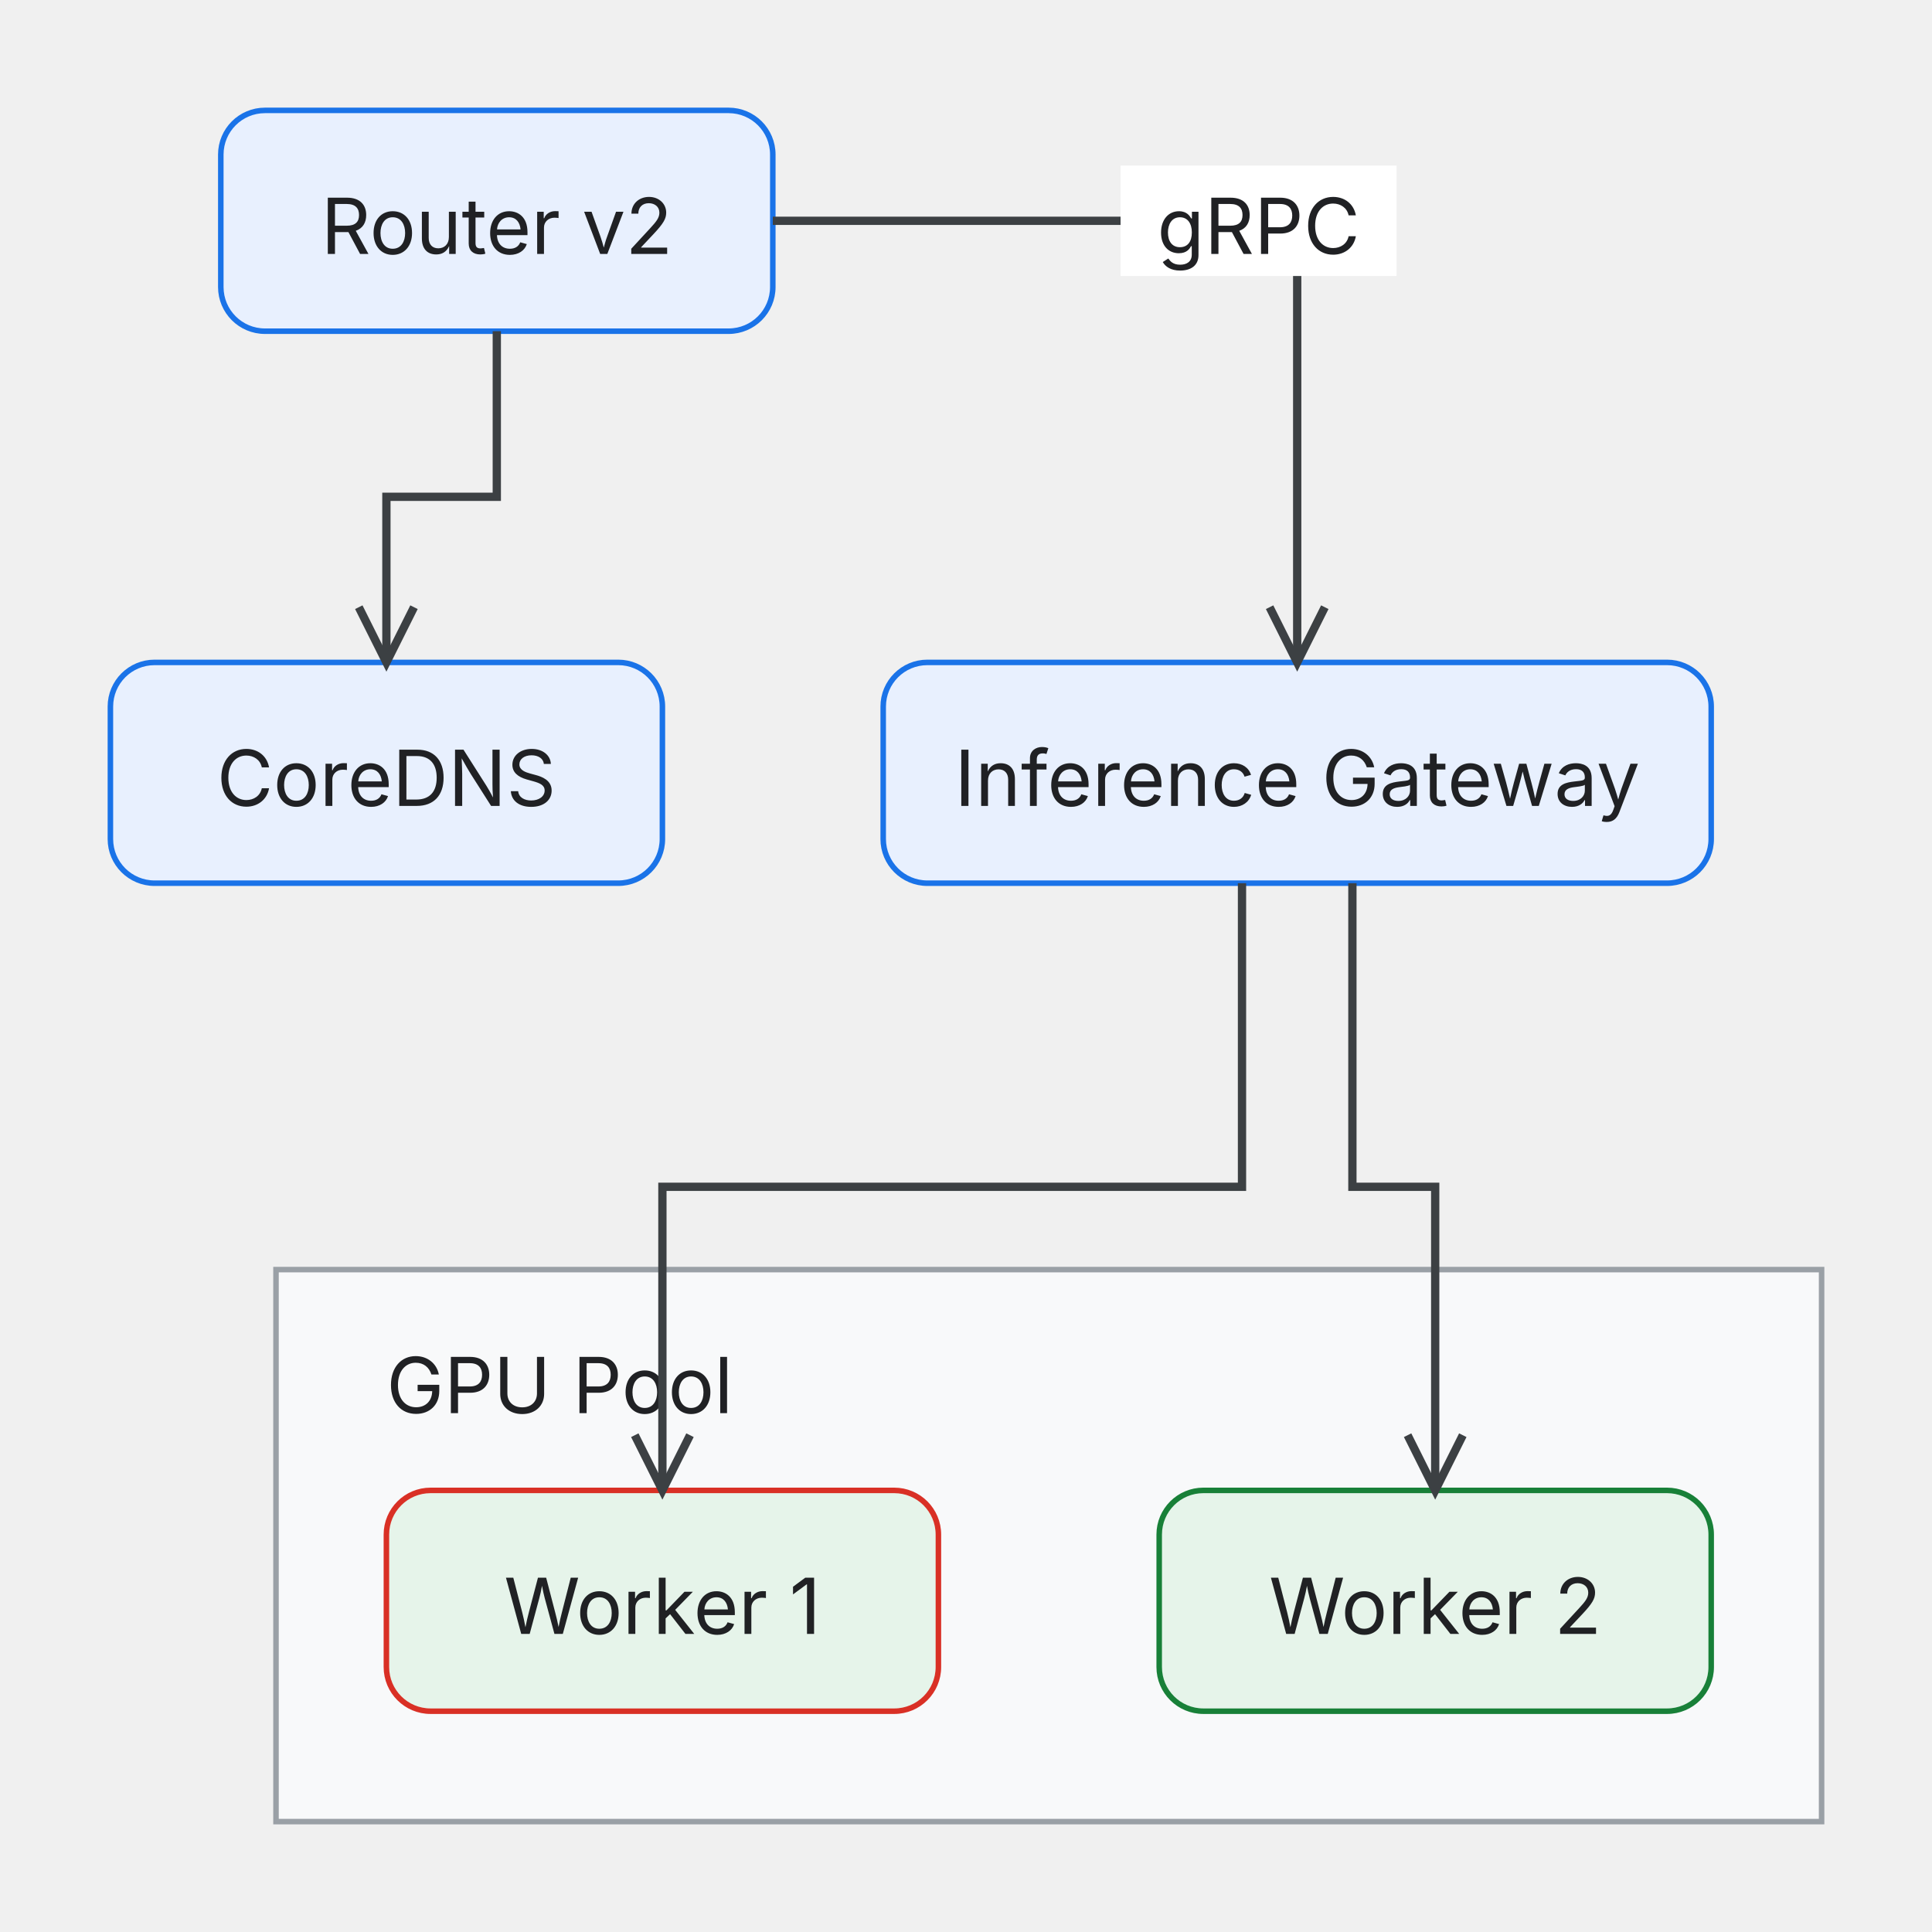
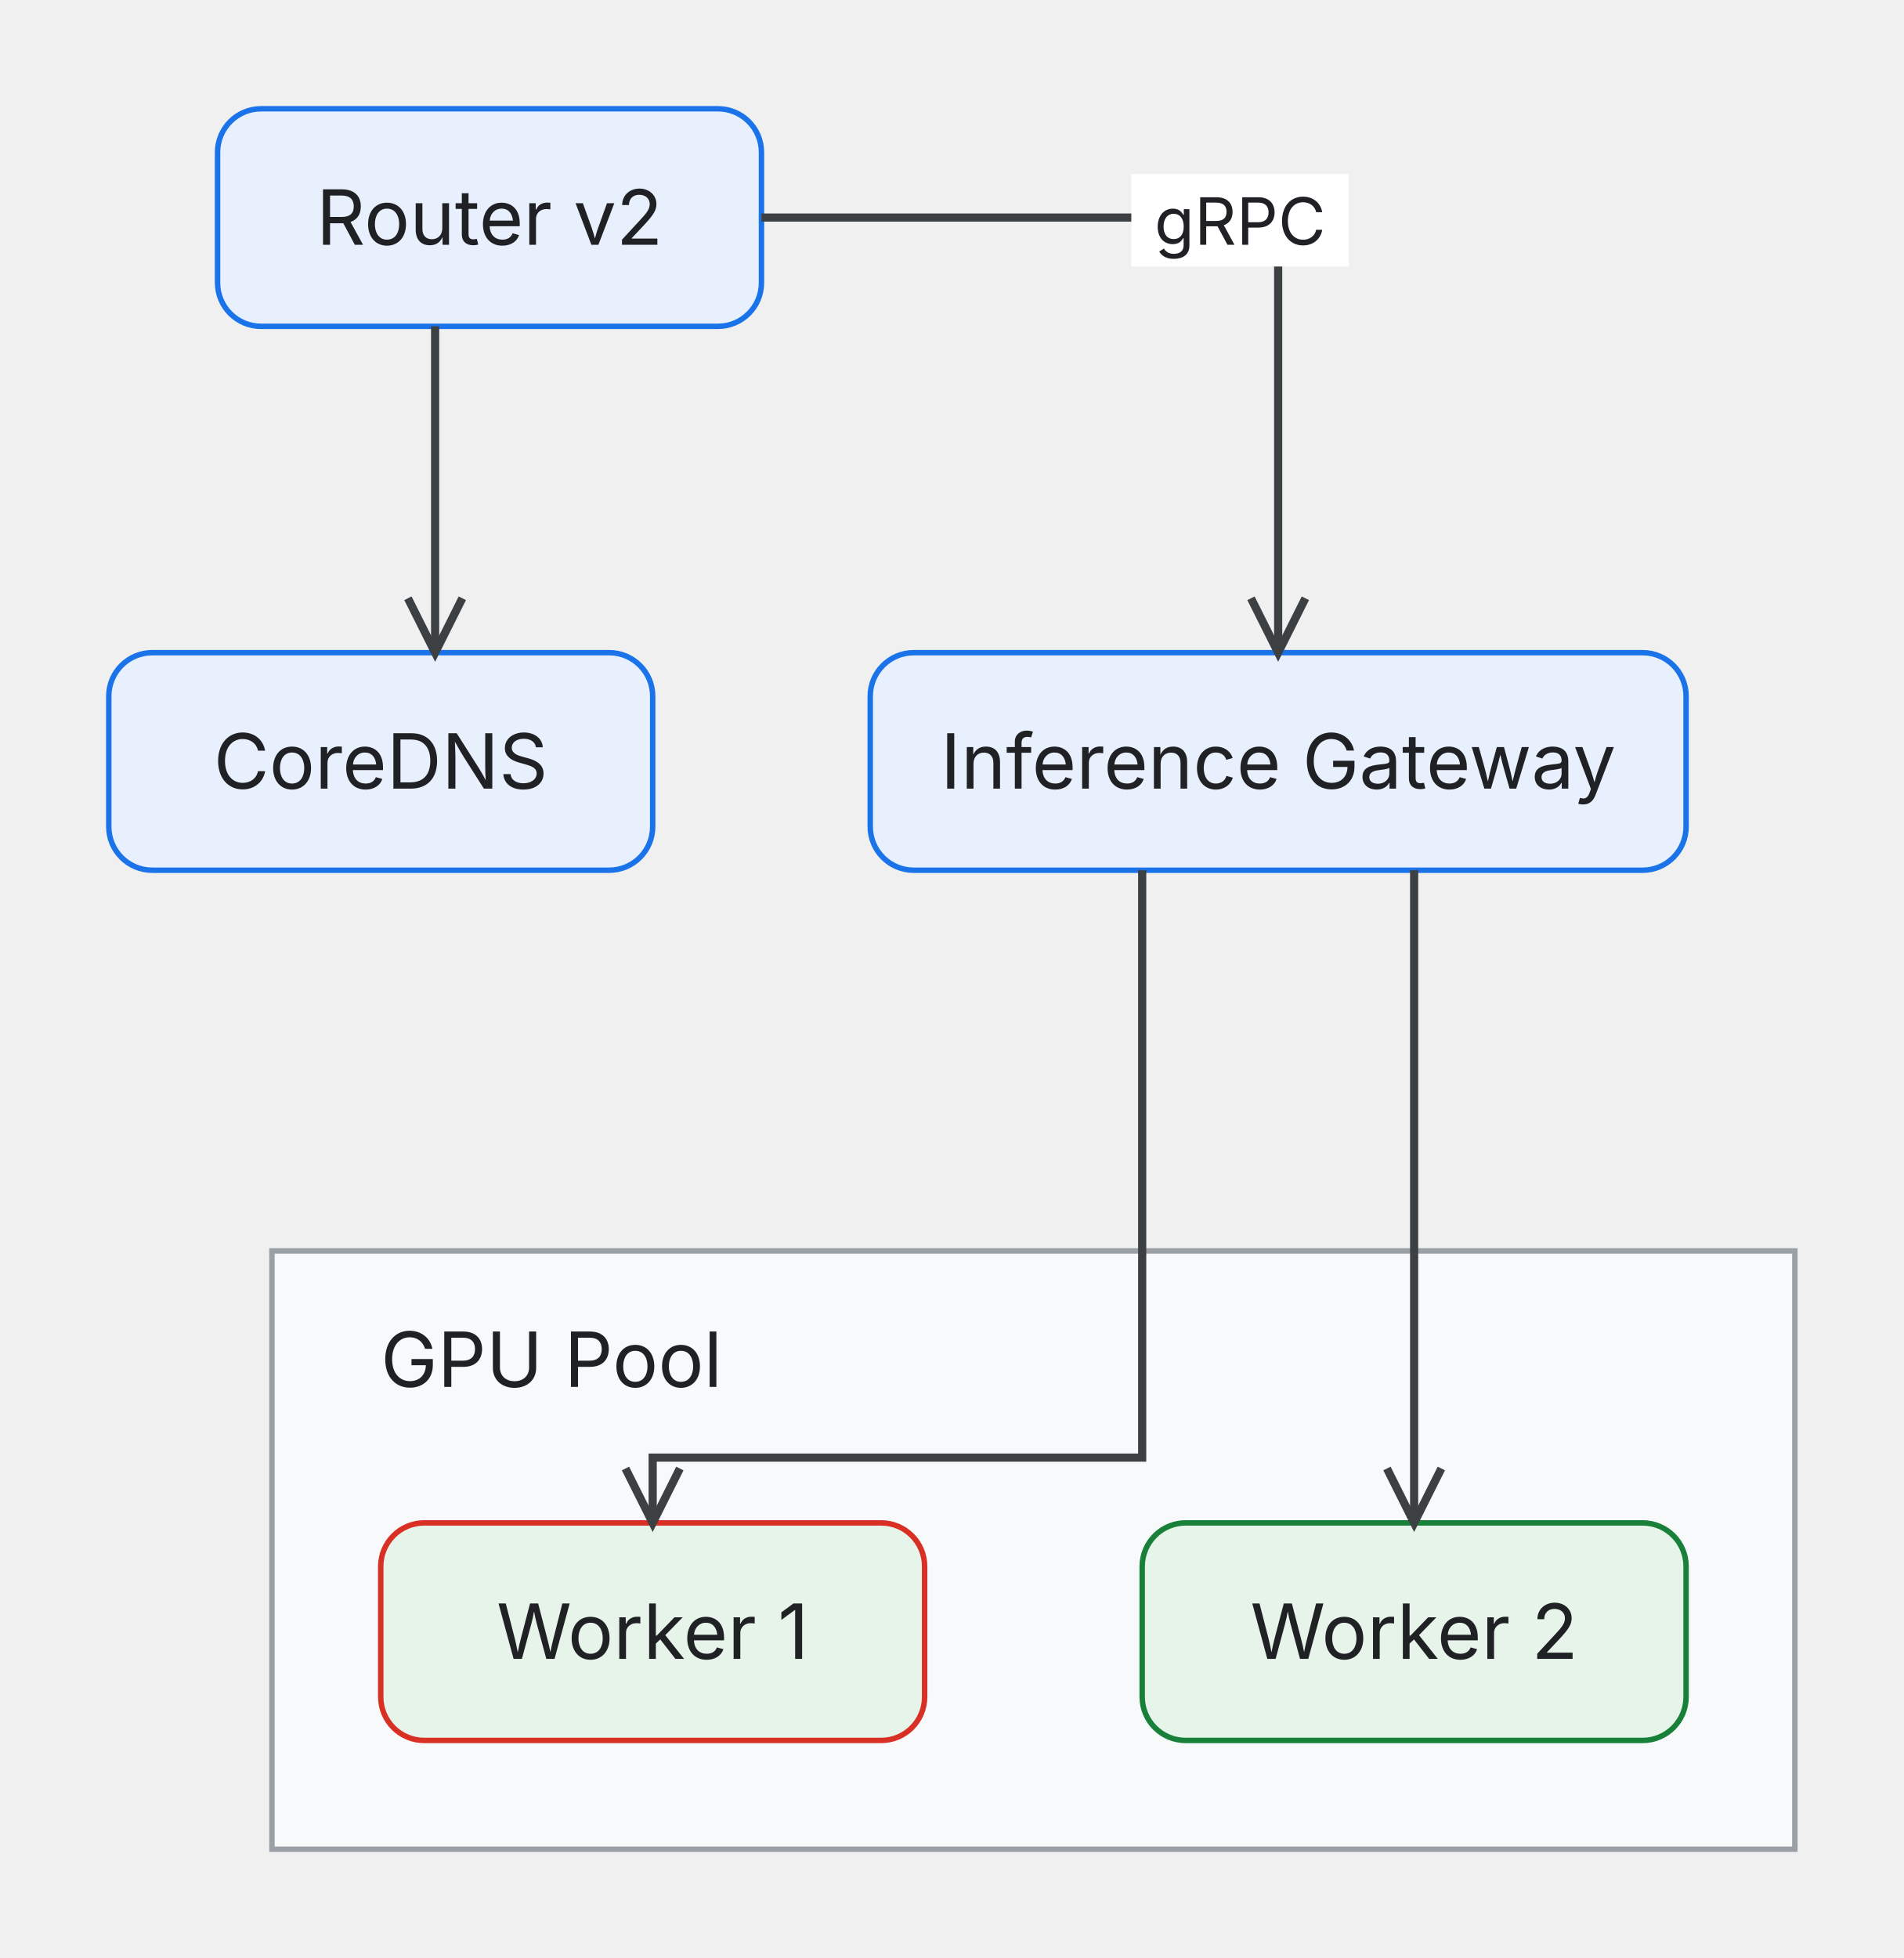
- <svg xmlns="http://www.w3.org/2000/svg" viewBox="-10 -10 350 350" width="350" height="350" font-family="Inter, sans-serif" font-size="14">
-   <g data-node="pool">
-     <rect x="40" y="220" width="280" height="100" fill="#F8F9FA" stroke="#9AA0A6" />
-     <text x="60" y="246" fill="#202124">GPU Pool</text>
-   </g>
+ <svg xmlns="http://www.w3.org/2000/svg" viewBox="-10 -10 350 360" width="350" height="360" font-family="Inter, sans-serif">
  <g data-node="gateway">
-     <rect x="150" y="110" width="150" height="40" rx="8" fill="#E8F0FE" stroke="#1A73E8" />
-     <text x="225" y="136" text-anchor="middle" fill="#202124">Inference Gateway</text>
+     <rect x="150" y="110" width="150" height="40" rx="8" fill="#E8F0FE" stroke="#1A73E8" stroke-width="1" />
+     <text x="225" y="135" text-anchor="middle" fill="#202124" font-size="14">Inference Gateway</text>
  </g>
  <g data-node="kube-system/coredns">
-     <rect x="10" y="110" width="100" height="40" rx="8" fill="#E8F0FE" stroke="#1A73E8" />
-     <text x="60" y="136" text-anchor="middle" fill="#202124">CoreDNS</text>
+     <rect x="10" y="110" width="100" height="40" rx="8" fill="#E8F0FE" stroke="#1A73E8" stroke-width="1" />
+     <text x="60" y="135" text-anchor="middle" fill="#202124" font-size="14">CoreDNS</text>
  </g>
  <g data-node="kube-system/router:v2">
-     <rect x="30" y="10" width="100" height="40" rx="8" fill="#E8F0FE" stroke="#1A73E8" />
-     <text x="80" y="36" text-anchor="middle" fill="#202124">Router v2</text>
+     <rect x="30" y="10" width="100" height="40" rx="8" fill="#E8F0FE" stroke="#1A73E8" stroke-width="1" />
+     <text x="80" y="35" text-anchor="middle" fill="#202124" font-size="14">Router v2</text>
+   </g>
+   <g data-node="pool">
+     <rect x="40" y="220" width="280" height="110" fill="#F8F9FA" stroke="#9AA0A6" stroke-width="1" />
+     <text x="60" y="245" fill="#202124" font-size="14">GPU Pool</text>
  </g>
  <g data-node="worker-1">
-     <rect x="60" y="260" width="100" height="40" rx="8" fill="#E6F4EA" stroke="#D93025" />
-     <text x="110" y="286" text-anchor="middle" fill="#202124">Worker 1</text>
+     <rect x="60" y="270" width="100" height="40" rx="8" fill="#E6F4EA" stroke="#D93025" stroke-width="1" />
+     <text x="110" y="295" text-anchor="middle" fill="#202124" font-size="14">Worker 1</text>
  </g>
  <g data-node="worker-2">
-     <rect x="200" y="260" width="100" height="40" rx="8" fill="#E6F4EA" stroke="#188038" />
-     <text x="250" y="286" text-anchor="middle" fill="#202124">Worker 2</text>
+     <rect x="200" y="270" width="100" height="40" rx="8" fill="#E6F4EA" stroke="#188038" stroke-width="1" />
+     <text x="250" y="295" text-anchor="middle" fill="#202124" font-size="14">Worker 2</text>
  </g>
  <g data-edge="dns">
-     <path d="M80 50 L80 80 L60 80 L60 110" fill="none" stroke="#3C4043" stroke-width="1.5" />
-     <path d="M55 100 L60 110 L65 100" fill="none" stroke="#3C4043" stroke-width="1.5" />
+     <path d="M70 50 L70 110" fill="none" stroke="#3C4043" stroke-width="1.5" />
+     <path d="M65 100 L70 110 L75 100" fill="none" stroke="#3C4043" stroke-width="1.5" />
  </g>
  <g data-edge="gw-w1">
-     <path d="M215 150 L215 205 L110 205 L110 260" fill="none" stroke="#3C4043" stroke-width="1.5" />
-     <path d="M105 250 L110 260 L115 250" fill="none" stroke="#3C4043" stroke-width="1.5" />
+     <path d="M200 150 L200 258 L110 258 L110 270" fill="none" stroke="#3C4043" stroke-width="1.5" />
+     <path d="M105 260 L110 270 L115 260" fill="none" stroke="#3C4043" stroke-width="1.5" />
  </g>
  <g data-edge="gw-w2">
-     <path d="M235 150 L235 205 L250 205 L250 260" fill="none" stroke="#3C4043" stroke-width="1.5" />
-     <path d="M245 250 L250 260 L255 250" fill="none" stroke="#3C4043" stroke-width="1.5" />
+     <path d="M250 150 L250 270" fill="none" stroke="#3C4043" stroke-width="1.5" />
+     <path d="M245 260 L250 270 L255 260" fill="none" stroke="#3C4043" stroke-width="1.5" />
  </g>
  <g data-edge="router-gateway">
    <path d="M130 30 L225 30 L225 110" fill="none" stroke="#3C4043" stroke-width="1.5" />
    <path d="M220 100 L225 110 L230 100" fill="none" stroke="#3C4043" stroke-width="1.5" />
-     <rect x="193" y="20" width="50" height="20" fill="#FFFFFF" />
-     <text x="218" y="36" text-anchor="middle" fill="#202124">gRPC</text>
+     <rect x="198" y="22" width="40" height="17" fill="#FFFFFF" />
+     <text x="218" y="35" text-anchor="middle" fill="#202124" font-size="12">gRPC</text>
  </g>
</svg>
